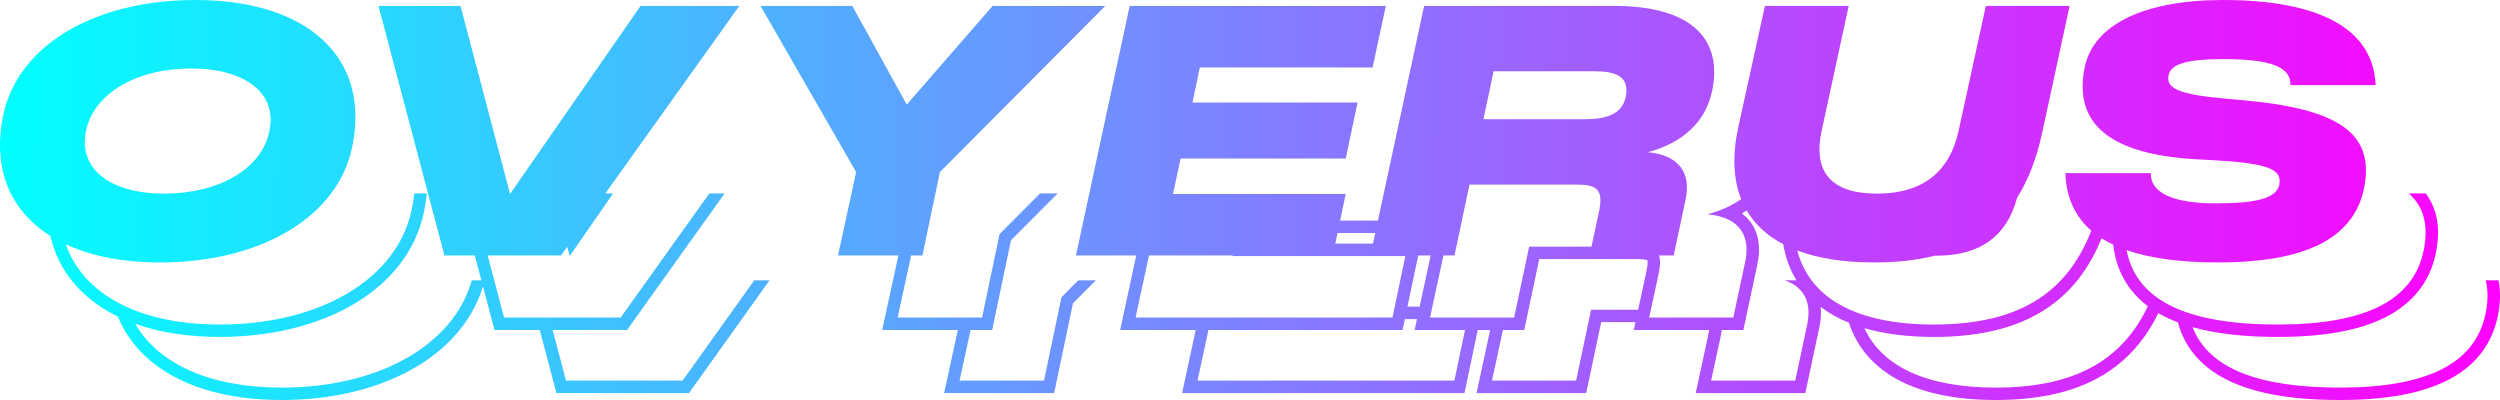
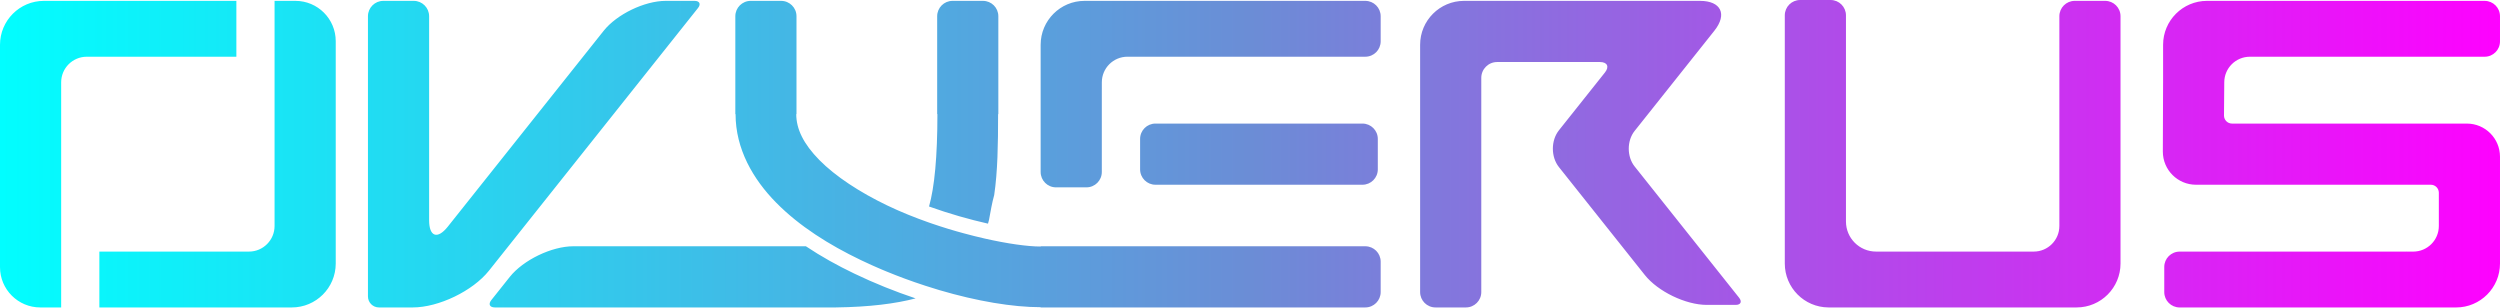
- <svg xmlns="http://www.w3.org/2000/svg" width="600" height="96" viewBox="0 0 600 96" fill="none">
-   <path fill-rule="evenodd" clip-rule="evenodd" d="M38.424 62.987C62.461 62.987 80.971 52.142 84.488 35.456C89.095 14.016 74.019 0 46.883 0C22.845 0 4.419 10.762 0.818 27.447C-1.938 40.323 2.38 50.512 12.085 56.621C13.307 61.924 15.983 66.573 20.01 70.354C22.365 72.567 25.14 74.441 28.283 75.967C29.743 79.544 31.954 82.746 34.876 85.49C42.218 92.385 53.626 96 67.603 96C91.069 96 110.678 85.87 115.914 68.749L118.674 79.195H129.541L133.541 94.332H165.363L184.693 67.278H181.022L163.821 91.352H135.847L132.634 79.195H150.497L173.914 46.421H170.242L148.954 76.216H120.98L117.043 61.318H134.641L136.139 59.222L136.726 61.45L147.156 46.421H145.285L177.439 1.418H153.737L122.413 46.552L110.52 1.418H90.838L106.667 61.318H113.95L115.525 67.278H113.228C108.804 82.946 90.771 93.02 67.603 93.02C50.413 93.02 38.026 87.362 32.46 77.713C38.299 79.796 45.138 80.864 52.736 80.864C77.384 80.864 97.778 69.688 101.727 50.972C102.059 49.425 102.297 47.907 102.442 46.421H99.436C99.3 47.702 99.089 49.013 98.801 50.354C95.283 67.039 76.774 77.885 52.736 77.885C33.318 77.885 20.027 70.663 15.776 58.626C21.836 61.455 29.48 62.987 38.424 62.987ZM20.668 31.285C22.594 22.358 32.812 16.435 45.878 16.435C58.943 16.435 66.649 22.442 64.638 31.535C62.796 40.545 52.494 46.468 39.429 46.468C26.363 46.468 18.658 40.462 20.668 31.285Z" fill="url(#paint0_linear_1028_94)" />
-   <path d="M215.612 61.318H201.119L205.474 41.296L182.525 1.418H204.553L217.618 25.111L238.222 1.418H265.274L225.575 41.296L221.387 61.318H218.672L215.432 76.216H235.7L239.888 56.194L249.617 46.421H253.829L242.635 57.665L238.132 79.195H232.943L230.298 91.352H250.567L254.755 71.33L258.789 67.278H263.001L257.502 72.801L252.999 94.332H226.59L229.882 79.195H211.723L215.612 61.318Z" fill="url(#paint1_linear_1028_94)" />
-   <path fill-rule="evenodd" clip-rule="evenodd" d="M330.7 52.94L341.794 1.418H387.356C406.368 1.418 413.487 9.677 410.891 21.941C409.299 29.283 403.855 34.288 395.48 36.541C402.432 37.125 406.033 41.046 404.526 47.97L401.678 61.318H398.155C398.324 61.764 398.406 62.29 398.409 62.909C398.415 63.785 398.264 64.846 397.984 66.121L395.806 76.216H415.991L418.838 62.868C420.056 57.16 417.771 54.235 414.977 52.793C413.563 52.063 411.82 51.609 409.793 51.438C411.661 50.936 413.384 50.296 414.95 49.525C415.998 49.008 416.975 48.433 417.88 47.8C415.972 43.021 415.717 37.179 417.221 30.367L423.587 1.418H443.688L437.239 31.201C434.977 41.38 439.584 46.468 450.472 46.468C450.81 46.468 451.145 46.464 451.475 46.454C451.477 46.443 451.48 46.432 451.482 46.421H452.256C462.076 45.885 468.014 40.82 470.07 31.368L476.603 1.418H496.704L490.087 32.036C488.747 38.115 486.771 43.247 484.092 47.477C481.66 56.687 475.224 61.366 464.785 61.366C464.64 61.366 464.497 61.365 464.355 61.363C460.065 62.454 455.226 62.987 449.802 62.987C442.515 62.987 436.34 62.011 431.352 60.122C434.33 71.618 445.653 77.885 464.115 77.885C483.928 77.885 495.927 70.775 501.904 55.348C497.969 51.938 495.886 47.356 495.686 41.546H516.205C516.038 46.302 521.649 48.804 531.7 48.804C541.75 48.804 546.273 47.553 547.027 44.383C547.781 40.629 544.431 39.21 531.449 38.46L528.266 38.293C506.322 37.292 497.445 29.7 500.376 15.934C502.554 5.84 514.698 0 533.542 0C556.994 0 569.64 7.091 570.143 20.439H549.707C549.874 16.101 545.101 14.182 533.542 14.182C525 14.182 521.063 15.351 520.477 17.937C519.723 21.19 522.822 22.692 534.38 23.693L538.065 24.027C561.768 26.113 570.143 32.203 567.295 45.551C564.699 57.23 553.308 62.987 532.37 62.987C523.423 62.987 516.088 62.019 510.391 60.035C512.714 72.168 524.94 77.885 546.683 77.885C567.621 77.885 579.012 72.128 581.608 60.448C582.905 54.37 581.874 49.796 578.129 46.421H582.169C583.178 47.759 583.939 49.245 584.438 50.883C585.384 53.992 585.313 57.414 584.534 61.068L584.531 61.08L584.529 61.093C583.022 67.872 578.898 72.938 572.367 76.208C565.98 79.407 557.363 80.864 546.683 80.864C538.79 80.864 531.926 80.13 526.216 78.528C530.048 88.361 541.92 93.02 561.55 93.02C582.488 93.02 593.879 87.264 596.475 75.584C597.149 72.423 597.194 69.668 596.555 67.278H599.63C600.22 70.043 600.076 73.037 599.401 76.204L599.398 76.216L599.395 76.228C597.888 83.008 593.765 88.074 587.234 91.344C580.847 94.543 572.229 96 561.55 96C549.464 96 539.789 94.279 532.978 90.354C527.642 87.279 524.185 82.916 522.697 77.373C521.049 76.746 519.519 76.029 518.112 75.218L517.997 75.152C515.476 80.331 512.14 84.587 507.863 87.88C500.565 93.5 490.932 96 478.981 96C465.975 96 455.728 92.991 449.362 86.637C446.738 84.018 444.876 80.939 443.748 77.47C441.222 76.439 438.952 75.168 436.961 73.651C437.128 75.22 437.007 76.893 436.631 78.623L436.628 78.635L433.28 94.332H406.971L409.928 80.621C410.05 80.068 410.136 79.597 410.193 79.195H392.104L392.51 77.312H384.288L380.687 94.332H354.375L357.634 79.195H354.658L351.482 94.332H283.707L286.967 79.195H268.84L272.69 61.318H258.228L271.127 1.418H332.602L329.419 16.185H287.961L286.202 24.611H325.818L322.97 38.042H283.355L281.512 46.552H322.97L321.63 52.94H330.7ZM321.004 55.919L320.469 58.47H329.509L330.058 55.919H321.004ZM275.749 61.318L272.541 76.216H334.184L337.283 61.45H295.825L295.853 61.318H275.749ZM507.169 58.721C506.178 58.251 505.252 57.741 504.388 57.191C501.755 63.665 498.027 68.871 492.996 72.744C485.698 78.364 476.065 80.864 464.115 80.864C457.888 80.864 452.294 80.174 447.456 78.758C451.695 88.02 462.49 93.02 478.981 93.02C497.461 93.02 509.143 86.835 515.482 73.485C510.677 69.865 507.874 64.904 507.169 58.721ZM427.977 58.611C424.115 56.581 421.174 53.865 419.203 50.506C418.833 50.754 418.455 50.993 418.067 51.223C418.703 51.706 419.284 52.258 419.8 52.885C422.13 55.714 422.642 59.443 421.764 63.487L421.762 63.499L418.413 79.195H413.208C413.139 79.811 413.018 80.496 412.851 81.257L410.673 91.352H430.858L433.705 78.004C434.923 72.296 432.638 69.371 429.844 67.928C429.361 67.679 428.839 67.462 428.281 67.278H431.152C429.56 64.681 428.507 61.778 427.977 58.611ZM381.951 59.197L383.671 51.224C384.843 45.885 383.755 44.299 378.394 44.299H352.682L349.08 61.318H346.417L343.209 76.216H363.393L366.995 59.197H381.951ZM343.357 61.318H340.366L337.788 73.606H340.711L343.357 61.318ZM358.461 17.102L356.032 28.615H380.153C385.346 28.615 389.366 27.531 390.204 23.109C391.041 18.27 387.858 17.102 382.414 17.102H358.461ZM337.162 76.585L336.615 79.195H290.026L287.408 91.352H349.051L351.602 79.195H339.508L340.07 76.585H337.162ZM395.062 65.485L393.153 74.333H381.862L378.26 91.352H358.075L360.693 79.195H365.82L369.421 62.176H392.707C393.941 62.176 394.701 62.273 395.156 62.399C395.259 62.427 395.332 62.453 395.383 62.474C395.397 62.547 395.412 62.663 395.417 62.834L395.417 62.856C395.43 63.406 395.336 64.237 395.062 65.485Z" fill="url(#paint2_linear_1028_94)" />
+ <svg xmlns="http://www.w3.org/2000/svg" width="1197.383px" height="147.257px" viewBox="0 0 1197.383 147.257" version="1.1">
  <defs>
-     <linearGradient id="paint0_linear_1028_94" x1="1.78884e-07" y1="48" x2="599.996" y2="49.552" gradientUnits="userSpaceOnUse">
-       <stop stop-color="#00FFFF" />
-       <stop offset="1" stop-color="#FF00FF" />
-     </linearGradient>
-     <linearGradient id="paint1_linear_1028_94" x1="1.78884e-07" y1="48" x2="599.996" y2="49.552" gradientUnits="userSpaceOnUse">
-       <stop stop-color="#00FFFF" />
-       <stop offset="1" stop-color="#FF00FF" />
-     </linearGradient>
-     <linearGradient id="paint2_linear_1028_94" x1="1.78884e-07" y1="48" x2="599.996" y2="49.552" gradientUnits="userSpaceOnUse">
-       <stop stop-color="#00FFFF" />
-       <stop offset="1" stop-color="#FF00FF" />
+     <linearGradient gradientUnits="objectBoundingBox" x1="0" y1="0.496" x2="1" y2="0.496" id="gradient_1">
+       <stop offset="0%" stop-color="#00FFFF" />
+       <stop offset="50%" stop-color="#6B8DD6" />
+       <stop offset="100%" stop-color="#FF00FF" />
    </linearGradient>
  </defs>
+   <path d="M862.191 0C858.128 0 854.834 3.294 854.834 7.357L854.834 28.244L854.834 28.713L854.834 126.221C854.834 137.786 864.169 147.164 875.715 147.248L994.6 147.248C1006.22 147.248 1015.63 137.828 1015.63 126.211L1015.63 29.129L1015.63 7.773C1015.63 3.71 1012.34 0.416 1008.28 0.416L1001.83 0.416L998.172 0.416L993.697 0.416C989.634 0.416 986.34 3.71 986.34 7.773L986.34 29.129L986.34 108.234C986.34 115.008 980.848 120.496 974.074 120.496L898.539 120.496C890.581 120.496 884.129 114.048 884.129 106.09L884.129 28.713L884.129 28.244L884.129 7.357C884.129 3.294 880.835 0 876.771 0L870.326 0L866.666 0L862.191 0ZM21.037 0.416C9.42 0.416 0.002 9.836 0.002 21.453L0.002 18.037C0.002 17.429 0.032 16.829 0.092 16.236C0.031 16.829 0 17.429 0 18.037L0 127.955C0 138.612 8.64 147.252 19.297 147.252L29.295 147.252L29.295 109.299L29.295 86.795L29.295 39.434C29.295 32.66 34.785 27.168 41.559 27.168L113.211 27.168L113.211 0.416L21.037 0.416ZM131.504 0.416L131.504 38.367L131.504 62.412L131.504 108.234C131.504 115.008 126.014 120.5 119.24 120.5L47.588 120.5L47.588 147.252L139.768 147.252C151.359 147.252 160.757 137.871 160.799 126.289L160.799 19.713C160.799 9.056 152.159 0.416 141.502 0.416L131.504 0.416ZM183.59 0.416C179.526 0.416 176.232 3.71 176.232 7.774L176.232 29.131L176.232 141.977C176.232 144.889 178.592 147.252 181.504 147.252L197.656 147.252C210.093 147.252 226.453 139.36 234.197 129.629L334.305 3.844C335.811 1.951 335.071 0.416 332.652 0.416L318.846 0.416C308.734 0.416 295.431 6.832 289.135 14.744L214.447 108.59C209.52 114.78 205.527 113.387 205.527 105.475L205.527 29.131L205.527 7.774C205.527 3.71 202.233 0.416 198.17 0.416L191.723 0.416L188.064 0.416L183.59 0.416ZM359.545 0.416C359.037 0.416 358.541 0.469 358.062 0.566C357.583 0.664 357.122 0.81 356.682 0.996C356.241 1.183 355.823 1.409 355.432 1.674C355.04 1.938 354.675 2.239 354.342 2.572C354.009 2.905 353.708 3.269 353.443 3.66C353.179 4.052 352.952 4.47 352.766 4.91C352.579 5.35 352.434 5.812 352.336 6.291C352.238 6.77 352.187 7.266 352.187 7.774L352.187 29.129L352.187 29.131L352.187 54.651L352.301 54.651L352.301 54.652C352.301 55.694 352.331 56.73 352.396 57.754C352.46 58.778 352.555 59.792 352.679 60.799C352.804 61.805 352.959 62.803 353.142 63.791C353.326 64.779 353.538 65.759 353.777 66.728C354.016 67.698 354.282 68.658 354.574 69.607C354.866 70.557 355.183 71.496 355.525 72.426C356.209 74.286 356.99 76.107 357.859 77.885C358.728 79.663 359.685 81.398 360.717 83.09C361.748 84.782 362.856 86.429 364.029 88.031C365.202 89.633 366.441 91.191 367.734 92.699C369.011 94.189 370.342 95.629 371.715 97.023C371.733 97.042 371.749 97.061 371.767 97.078C371.768 97.079 371.767 97.08 371.767 97.08C371.79 97.103 371.814 97.123 371.836 97.145C373.207 98.532 374.622 99.887 376.082 101.203C377.566 102.542 379.094 103.844 380.662 105.112C382.23 106.38 383.838 107.614 385.48 108.815C387.123 110.016 388.8 111.182 390.51 112.319C390.51 112.319 390.511 112.318 390.512 112.319C392.221 113.455 393.961 114.562 395.729 115.637C397.496 116.712 399.292 117.757 401.109 118.774C402.927 119.79 404.768 120.779 406.627 121.74C408.42 122.668 410.231 123.567 412.055 124.446C412.122 124.476 412.187 124.513 412.254 124.545C412.496 124.662 412.743 124.769 412.986 124.885C414.438 125.576 415.893 126.255 417.355 126.914C418.25 127.319 419.149 127.705 420.047 128.098C420.767 128.412 421.485 128.729 422.207 129.036C423.062 129.4 423.917 129.748 424.773 130.102C427.609 131.268 430.45 132.377 433.293 133.428C434.887 134.021 436.47 134.581 438.062 135.137C439.806 135.743 441.547 136.327 443.283 136.889C445.505 137.612 447.706 138.301 449.906 138.95C467.887 144.252 485.001 147.133 498.422 147.133L498.424 147.133L498.424 147.252L632.56 147.252L632.56 147.248L653.918 147.248C657.981 147.248 661.275 143.956 661.275 139.893L661.275 133.444L661.275 129.786L661.275 125.311C661.275 121.247 657.981 117.953 653.918 117.953L632.56 117.953L608.125 117.953L522.863 117.953L498.424 117.953L498.424 118.074L498.422 118.074C492.103 118.074 482.494 116.706 471.619 114.25C471.619 114.25 471.619 114.249 471.619 114.248C468.356 113.511 464.963 112.658 461.514 111.721C460.367 111.408 459.227 111.103 458.066 110.768C456.778 110.398 455.484 110.018 454.184 109.621C451.573 108.821 448.948 107.977 446.318 107.07C445.699 106.858 445.082 106.642 444.463 106.424C441.381 105.332 438.305 104.18 435.271 102.947C434.936 102.811 434.6 102.675 434.266 102.537C432.903 101.975 431.547 101.402 430.205 100.813C429.86 100.661 429.518 100.505 429.174 100.352C427.794 99.735 426.424 99.109 425.074 98.463C424.994 98.425 424.914 98.388 424.834 98.35C424.773 98.32 424.714 98.291 424.654 98.262C423.083 97.504 421.531 96.729 420.006 95.935C418.422 95.111 416.866 94.269 415.342 93.41C413.818 92.551 412.325 91.675 410.871 90.785C409.417 89.896 408 88.991 406.625 88.076C405.25 87.161 403.917 86.235 402.631 85.299C401.345 84.362 400.108 83.416 398.922 82.463C397.735 81.51 396.599 80.549 395.521 79.584C394.466 78.639 393.469 77.691 392.527 76.738C392.508 76.719 392.485 76.696 392.465 76.676C392.446 76.657 392.426 76.636 392.406 76.615C391.471 75.664 390.595 74.721 389.785 73.787C388.957 72.833 388.194 71.887 387.494 70.949C386.794 70.011 386.157 69.082 385.582 68.158C385.007 67.235 384.493 66.316 384.039 65.404C383.585 64.493 383.191 63.586 382.856 62.684C382.52 61.782 382.242 60.885 382.022 59.99C381.801 59.096 381.638 58.204 381.529 57.315C381.421 56.425 381.367 55.538 381.367 54.653L381.367 54.651L381.483 54.651L381.483 47.197L381.483 47.196L381.483 22.178L381.483 14.729L381.483 14.727L381.483 7.774C381.483 7.266 381.43 6.77 381.332 6.291C381.234 5.812 381.091 5.35 380.904 4.91C380.719 4.47 380.491 4.052 380.227 3.66C379.962 3.269 379.661 2.905 379.328 2.572C378.995 2.239 378.63 1.938 378.238 1.674C377.847 1.409 377.428 1.182 376.988 0.996C376.548 0.81 376.086 0.664 375.608 0.567C375.129 0.469 374.633 0.416 374.125 0.416L367.68 0.416L364.02 0.416L359.545 0.416ZM456.221 0.416C452.157 0.416 448.863 3.71 448.863 7.774L448.863 29.129L448.863 54.651L448.977 54.651L448.977 54.652C448.977 74.937 447.595 89.611 444.965 98.904C454.595 102.366 464.411 105.131 473.203 107.113C473.383 106.531 473.517 105.917 473.684 105.326C474.456 101.182 475.122 97.141 476.174 93.422C477.839 82.045 478.043 69.262 478.043 54.653L478.043 54.651L478.158 54.651L478.158 46.586L478.158 18.451L478.158 10.387L478.158 7.774C478.158 3.71 474.864 0.416 470.801 0.416L464.354 0.416L460.695 0.416L456.221 0.416ZM519.457 0.416C507.84 0.416 498.422 9.834 498.422 21.451L498.422 61.02L498.422 67.906L498.422 82.375C498.422 86.439 501.716 89.733 505.779 89.733L510.254 89.733L513.914 89.733L520.359 89.733C524.423 89.733 527.717 86.439 527.717 82.375L527.717 67.906L527.717 61.02L527.717 42.945C527.717 42.799 527.736 42.657 527.739 42.512L527.724 42.512L527.724 39.43C527.724 32.656 533.214 27.164 539.988 27.164L543.093 27.164L543.093 27.187C543.229 27.183 543.361 27.164 543.498 27.164L632.56 27.164L637.011 27.164L653.918 27.164C657.981 27.164 661.275 23.872 661.275 19.809L661.275 7.774C661.275 3.71 657.981 0.416 653.917 0.416L637.011 0.416L632.56 0.416L543.093 0.416L519.457 0.416ZM701.207 0.416C689.59 0.416 680.172 9.834 680.172 21.451L680.172 118.537L680.172 124.992L680.172 139.893C680.172 143.956 683.466 147.248 687.529 147.248L692.004 147.248L695.664 147.248L702.111 147.248C706.175 147.248 709.467 143.956 709.467 139.893L709.467 124.992L709.467 118.537L709.467 37.295C709.467 33.106 712.864 29.709 717.053 29.709L766.308 29.709C769.824 29.709 770.9 31.939 768.711 34.69L746.652 62.406C742.78 67.272 742.78 75.16 746.652 80.025L762.879 100.412L787.783 131.705C794.079 139.617 807.384 146.033 817.496 146.033L831.301 146.033C833.719 146.033 834.461 144.498 832.955 142.606L799.377 100.412L799.375 100.412L782.9 79.713C779.166 75.021 779.166 67.409 782.9 62.717C795.634 46.716 808.369 30.715 821.103 14.715C827.389 6.817 824.299 0.416 814.205 0.416L701.207 0.416ZM1057.04 0.416C1045.43 0.424 1036.02 9.839 1036.02 21.451L1036.02 38.305L1035.9 72.615C1035.9 81.376 1043 88.479 1051.76 88.479L1164.25 88.479C1166.37 88.479 1168.09 90.2 1168.09 92.322L1168.09 101.885L1168.09 104.715C1168.09 104.722 1168.09 104.734 1168.09 104.745L1168.09 104.745L1168.09 108.237C1168.09 115.011 1162.6 120.503 1155.82 120.503L1152.72 120.503L1152.72 120.477C1152.58 120.48 1152.45 120.499 1152.31 120.499L1049.19 120.499L1049.19 120.507L1043.94 120.507C1039.88 120.507 1036.58 123.799 1036.58 127.862L1036.58 139.899C1036.58 143.963 1039.88 147.257 1043.94 147.257L1065.3 147.257L1065.3 147.253L1143.65 147.253L1143.65 147.257L1176.35 147.257C1187.96 147.257 1197.38 137.837 1197.38 126.22L1197.38 104.747L1197.38 101.891L1197.38 75.053C1197.38 66.293 1190.28 59.19 1181.52 59.19L1069.04 59.19C1066.91 59.19 1065.19 57.47 1065.19 55.348C1065.19 49.933 1065.32 44.677 1065.32 39.436C1065.32 32.663 1070.81 27.171 1077.58 27.171C1077.48 27.171 1080.78 27.182 1080.69 27.186L1080.69 27.171L1080.69 27.171L1168.67 27.171L1174.33 27.171L1190.03 27.171C1194.09 27.171 1197.38 23.879 1197.38 19.815L1197.38 7.778C1197.38 3.714 1194.09 0.421 1190.03 0.421L1174.33 0.421L1168.67 0.421L1080.69 0.421L1077.64 0.421L1057.06 0.413L1057.04 0.416ZM5.162 5.578C4.763 5.977 4.384 6.393 4.025 6.828C4.384 6.393 4.765 5.977 5.164 5.578L5.162 5.578ZM553.41 59.184C549.347 59.184 546.055 62.48 546.055 66.543L546.055 71.016L546.055 74.674L546.055 81.121C546.055 85.185 549.346 88.479 553.41 88.479L569.738 88.479L574.767 88.479L631.193 88.479L652.551 88.479C656.614 88.479 659.906 85.185 659.906 81.121L659.906 74.674L659.906 71.016L659.906 66.543C659.906 62.48 656.614 59.184 652.551 59.184L631.193 59.184L574.767 59.184L569.738 59.184L553.41 59.184ZM274.621 117.951C264.247 117.951 250.599 124.532 244.139 132.648L235.32 143.73C233.775 145.672 234.532 147.246 237.014 147.248L304.473 147.25L334.828 147.25L392.103 147.25L400.209 147.25C416.419 147.038 428.866 145.456 438.533 142.912C428.749 139.644 418.844 135.686 409.139 131.023C401.139 127.18 393.321 122.872 385.988 117.953L379.006 117.953L334.828 117.953L274.621 117.951ZM1192.82 141.44C1192.62 141.659 1192.43 141.887 1192.22 142.096C1192.43 141.887 1192.62 141.659 1192.82 141.44L1192.82 141.44ZM148.422 146.457C148.012 146.585 147.588 146.684 147.166 146.781C147.588 146.684 148.011 146.585 148.422 146.457L148.422 146.457ZM146.5 146.928C145.452 147.128 144.373 147.241 143.267 147.246C144.373 147.242 145.452 147.128 146.5 146.928L146.5 146.928Z" id="Word" fill="url(#gradient_1)" fill-rule="evenodd" stroke="none" />
</svg>
